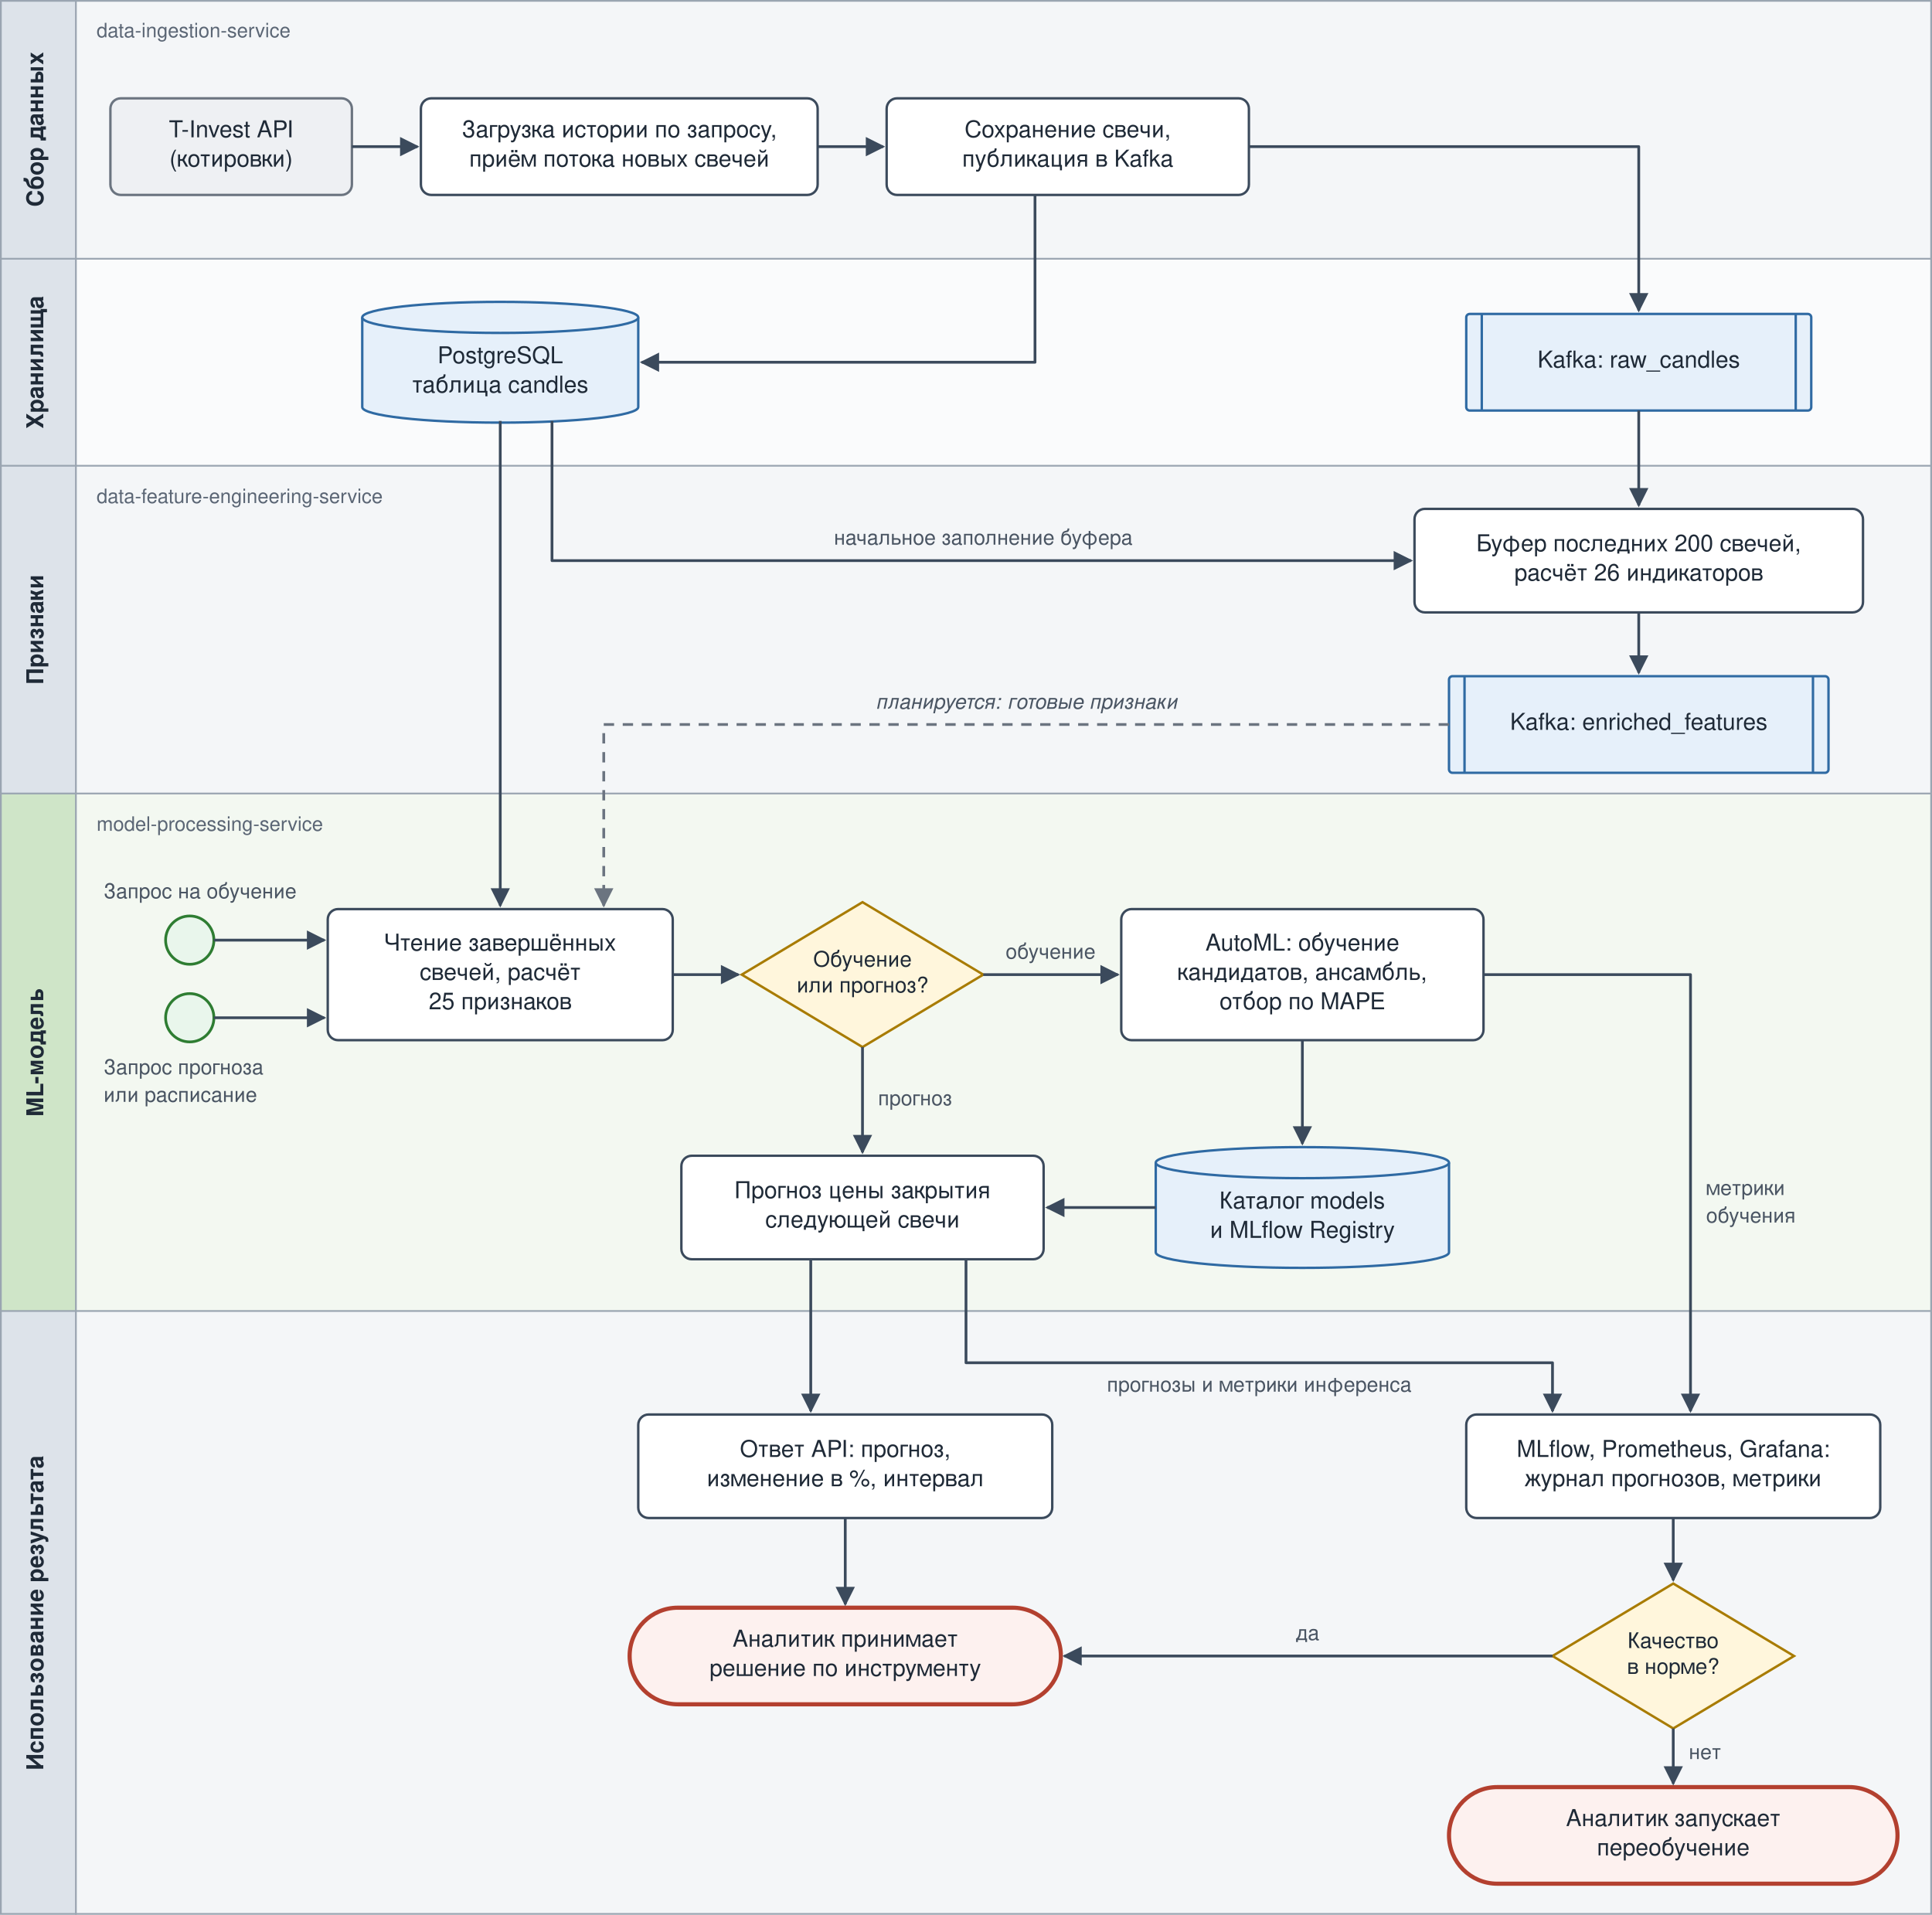
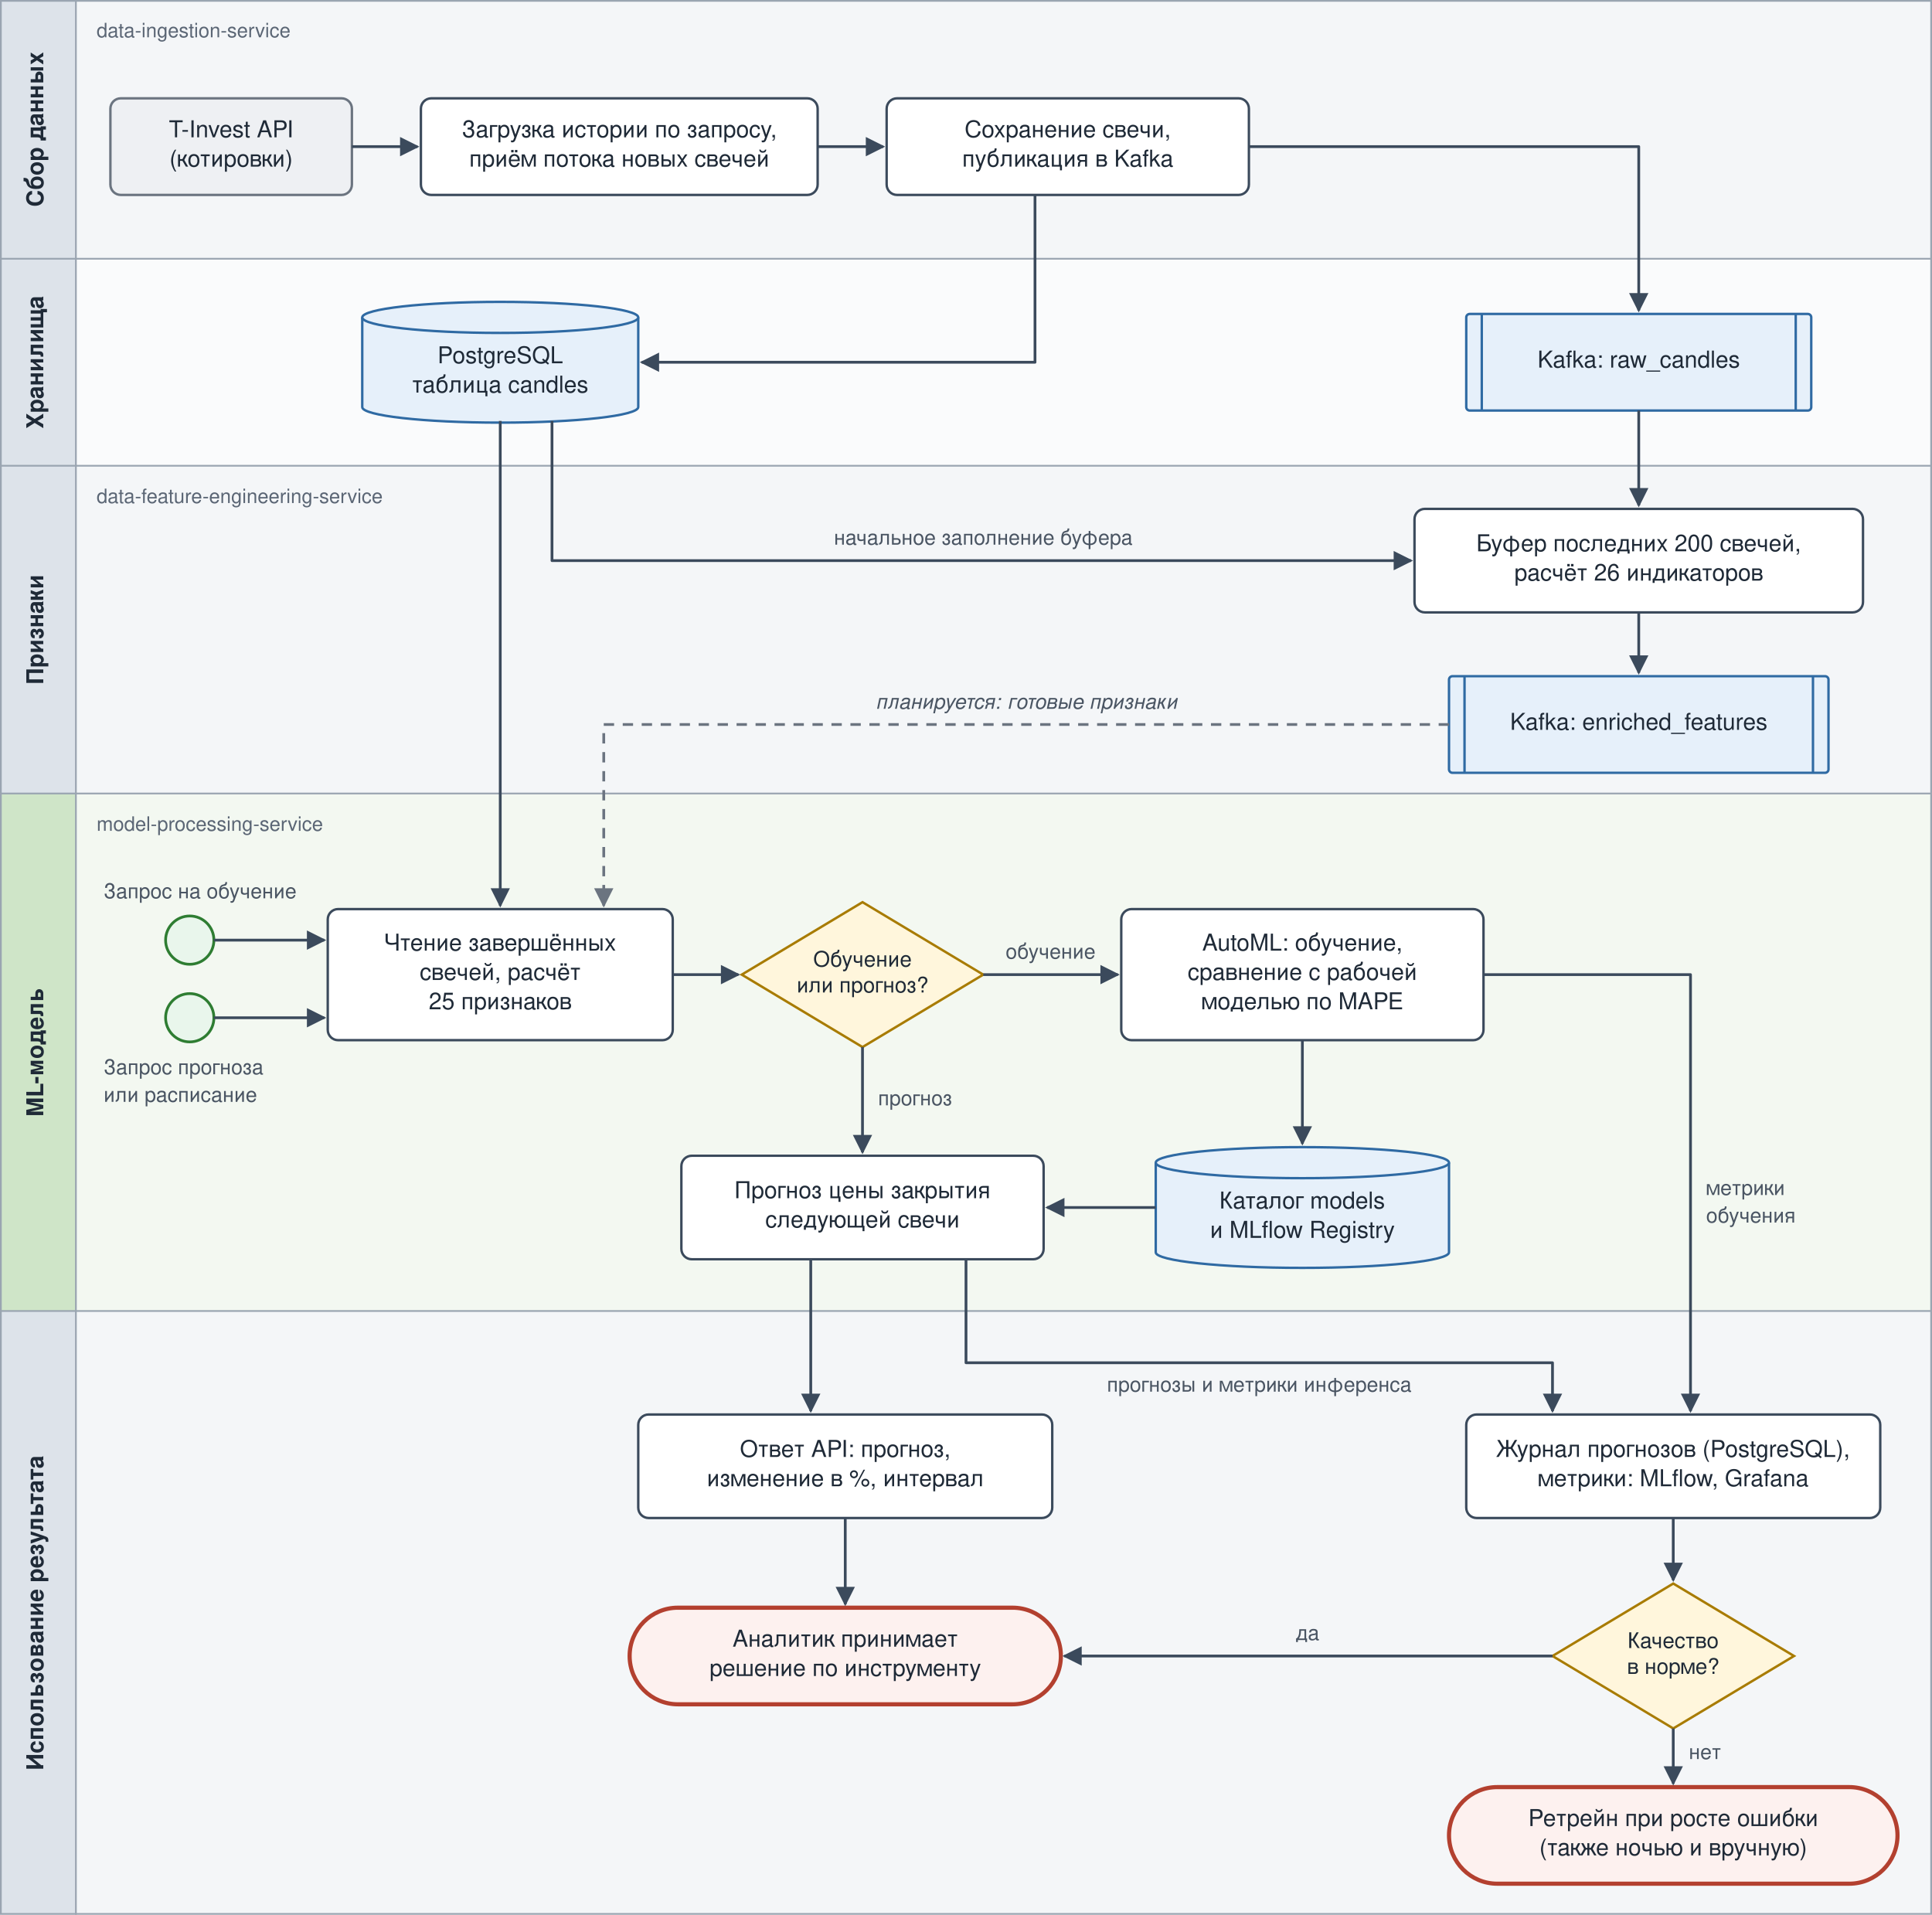
<svg xmlns="http://www.w3.org/2000/svg" viewBox="0 0 1120 1110" width="1120" height="1110" font-family="Helvetica, Arial, sans-serif">
  <defs>
    <marker id="a" viewBox="0 0 10 10" refX="9" refY="5" markerWidth="7" markerHeight="7" orient="auto-start-reverse">
      <path d="M0,0 L10,5 L0,10 z" fill="#3b4a5c" />
    </marker>
    <marker id="ad" viewBox="0 0 10 10" refX="9" refY="5" markerWidth="7" markerHeight="7" orient="auto-start-reverse">
      <path d="M0,0 L10,5 L0,10 z" fill="#6b7480" />
    </marker>
  </defs>
  <rect x="0" y="0" width="1120" height="150" fill="#f4f6f8" />
  <rect x="0" y="0" width="44" height="150" fill="#dde3ea" />
  <text transform="translate(22.0,75.0) rotate(-90)" font-size="13.5" font-weight="bold" text-anchor="middle" dominant-baseline="central" fill="#1f2a37">Сбор данных</text>
  <text x="56" y="19.0" font-size="11.5" text-anchor="start" dominant-baseline="central" font-weight="normal" fill="#5b6675">data-ingestion-service</text>
  <rect x="0" y="150" width="1120" height="120" fill="#fafbfc" />
  <rect x="0" y="150" width="44" height="120" fill="#dde3ea" />
  <text transform="translate(22.0,210.0) rotate(-90)" font-size="13.5" font-weight="bold" text-anchor="middle" dominant-baseline="central" fill="#1f2a37">Хранилища</text>
  <rect x="0" y="270" width="1120" height="190" fill="#f4f6f8" />
  <rect x="0" y="270" width="44" height="190" fill="#dde3ea" />
  <text transform="translate(22.0,365.0) rotate(-90)" font-size="13.5" font-weight="bold" text-anchor="middle" dominant-baseline="central" fill="#1f2a37">Признаки</text>
  <text x="56" y="289.0" font-size="11.5" text-anchor="start" dominant-baseline="central" font-weight="normal" fill="#5b6675">data-feature-engineering-service</text>
  <rect x="0" y="460" width="1120" height="300" fill="#f3f8f1" />
  <rect x="0" y="460" width="44" height="300" fill="#cfe5c8" />
  <text transform="translate(22.0,610.0) rotate(-90)" font-size="13.5" font-weight="bold" text-anchor="middle" dominant-baseline="central" fill="#1f2a37">ML-модель</text>
  <text x="56" y="479.0" font-size="11.5" text-anchor="start" dominant-baseline="central" font-weight="normal" fill="#5b6675">model-processing-service</text>
  <rect x="0" y="760" width="1120" height="350" fill="#f4f6f8" />
  <rect x="0" y="760" width="44" height="350" fill="#dde3ea" />
  <text transform="translate(22.0,935.0) rotate(-90)" font-size="13.5" font-weight="bold" text-anchor="middle" dominant-baseline="central" fill="#1f2a37">Использование результата</text>
  <line x1="0" y1="150" x2="1120" y2="150" stroke="#9aa5b1" stroke-width="1" />
  <line x1="0" y1="270" x2="1120" y2="270" stroke="#9aa5b1" stroke-width="1" />
  <line x1="0" y1="460" x2="1120" y2="460" stroke="#9aa5b1" stroke-width="1" />
  <line x1="0" y1="760" x2="1120" y2="760" stroke="#9aa5b1" stroke-width="1" />
  <line x1="44" y1="0" x2="44" y2="1110" stroke="#9aa5b1" stroke-width="1" />
  <rect x="0.5" y="0.5" width="1119" height="1109" fill="none" stroke="#9aa5b1" stroke-width="1" />
  <rect x="64" y="57" width="140" height="56" rx="6" fill="#eef0f3" stroke="#6b7480" stroke-width="1.4" />
  <text x="134.0" y="76.5" font-size="13.5" text-anchor="middle" dominant-baseline="central" font-weight="normal" fill="#1f2a37">T-Invest API</text>
  <text x="134.0" y="93.5" font-size="13.5" text-anchor="middle" dominant-baseline="central" font-weight="normal" fill="#1f2a37">(котировки)</text>
  <rect x="244" y="57" width="230" height="56" rx="6" fill="#ffffff" stroke="#3b4a5c" stroke-width="1.4" />
  <text x="359.0" y="76.5" font-size="13.5" text-anchor="middle" dominant-baseline="central" font-weight="normal" fill="#1f2a37">Загрузка истории по запросу,</text>
  <text x="359.0" y="93.5" font-size="13.5" text-anchor="middle" dominant-baseline="central" font-weight="normal" fill="#1f2a37">приём потока новых свечей</text>
  <rect x="514" y="57" width="210" height="56" rx="6" fill="#ffffff" stroke="#3b4a5c" stroke-width="1.4" />
  <text x="619.0" y="76.5" font-size="13.5" text-anchor="middle" dominant-baseline="central" font-weight="normal" fill="#1f2a37">Сохранение свечи,</text>
  <text x="619.0" y="93.5" font-size="13.5" text-anchor="middle" dominant-baseline="central" font-weight="normal" fill="#1f2a37">публикация в Kafka</text>
  <path d="M204,85 L242,85" fill="none" stroke="#3b4a5c" stroke-width="1.6" stroke-linejoin="round" marker-end="url(#a)" />
  <path d="M474,85 L512,85" fill="none" stroke="#3b4a5c" stroke-width="1.6" stroke-linejoin="round" marker-end="url(#a)" />
  <path d="M210,184 V236 A80.0,9 0 0 0 370,236 V184" fill="#e6f0fa" stroke="#2f6aa3" stroke-width="1.4" />
  <ellipse cx="290.0" cy="184" rx="80.0" ry="9" fill="#e6f0fa" stroke="#2f6aa3" stroke-width="1.4" />
  <text x="290.0" y="207.5" font-size="13.5" text-anchor="middle" dominant-baseline="central" font-weight="normal" fill="#1f2a37">PostgreSQL</text>
  <text x="290.0" y="224.5" font-size="13.5" text-anchor="middle" dominant-baseline="central" font-weight="normal" fill="#1f2a37">таблица candles</text>
  <rect x="850" y="182" width="200" height="56" rx="2" fill="#e6f0fa" stroke="#2f6aa3" stroke-width="1.4" />
  <text x="950.0" y="210.0" font-size="13.5" text-anchor="middle" dominant-baseline="central" font-weight="normal" fill="#1f2a37">Kafka: raw_candles</text>
  <line x1="859" y1="182" x2="859" y2="238" stroke="#2f6aa3" stroke-width="1.4" />
  <line x1="1041" y1="182" x2="1041" y2="238" stroke="#2f6aa3" stroke-width="1.4" />
  <path d="M600,113 L600,210 L372,210" fill="none" stroke="#3b4a5c" stroke-width="1.6" stroke-linejoin="round" marker-end="url(#a)" />
  <path d="M724,85 L950,85 L950,180" fill="none" stroke="#3b4a5c" stroke-width="1.6" stroke-linejoin="round" marker-end="url(#a)" />
  <rect x="820" y="295" width="260" height="60" rx="6" fill="#ffffff" stroke="#3b4a5c" stroke-width="1.4" />
  <text x="950.0" y="316.5" font-size="13.5" text-anchor="middle" dominant-baseline="central" font-weight="normal" fill="#1f2a37">Буфер последних 200 свечей,</text>
  <text x="950.0" y="333.5" font-size="13.5" text-anchor="middle" dominant-baseline="central" font-weight="normal" fill="#1f2a37">расчёт 26 индикаторов</text>
  <rect x="840" y="392" width="220" height="56" rx="2" fill="#e6f0fa" stroke="#2f6aa3" stroke-width="1.4" />
  <text x="950.0" y="420.0" font-size="13.5" text-anchor="middle" dominant-baseline="central" font-weight="normal" fill="#1f2a37">Kafka: enriched_features</text>
  <line x1="849" y1="392" x2="849" y2="448" stroke="#2f6aa3" stroke-width="1.4" />
  <line x1="1051" y1="392" x2="1051" y2="448" stroke="#2f6aa3" stroke-width="1.4" />
  <path d="M950,238 L950,293" fill="none" stroke="#3b4a5c" stroke-width="1.6" stroke-linejoin="round" marker-end="url(#a)" />
  <path d="M950,355 L950,390" fill="none" stroke="#3b4a5c" stroke-width="1.6" stroke-linejoin="round" marker-end="url(#a)" />
  <path d="M320,244 L320,325 L818,325" fill="none" stroke="#3b4a5c" stroke-width="1.6" stroke-linejoin="round" marker-end="url(#a)" />
  <text x="570" y="313.0" font-size="12" text-anchor="middle" dominant-baseline="central" font-weight="normal" fill="#4a5563">начальное заполнение буфера</text>
  <path d="M840,420 L350,420 L350,525" fill="none" stroke="#6b7480" stroke-width="1.6" stroke-linejoin="round" stroke-dasharray="6 5" marker-end="url(#ad)" />
  <text x="595" y="407.0" font-size="12" text-anchor="middle" dominant-baseline="central" font-weight="normal" fill="#4a5563" font-style="italic">планируется: готовые признаки</text>
  <circle cx="110" cy="545" r="14" fill="#e9f6ec" stroke="#2e7d32" stroke-width="1.6" />
  <circle cx="110" cy="590" r="14" fill="#e9f6ec" stroke="#2e7d32" stroke-width="1.6" />
  <text x="60" y="518.0" font-size="12" text-anchor="start" dominant-baseline="central" font-weight="normal" fill="#4a5563">Запрос на обучение</text>
  <text x="60" y="620.0" font-size="12" text-anchor="start" dominant-baseline="central" font-weight="normal" fill="#4a5563">Запрос прогноза</text>
  <text x="60" y="636.0" font-size="12" text-anchor="start" dominant-baseline="central" font-weight="normal" fill="#4a5563">или расписание</text>
  <rect x="190" y="527" width="200" height="76" rx="6" fill="#ffffff" stroke="#3b4a5c" stroke-width="1.4" />
  <text x="290.0" y="548.0" font-size="13.5" text-anchor="middle" dominant-baseline="central" font-weight="normal" fill="#1f2a37">Чтение завершённых</text>
  <text x="290.0" y="565.0" font-size="13.5" text-anchor="middle" dominant-baseline="central" font-weight="normal" fill="#1f2a37">свечей, расчёт</text>
  <text x="290.0" y="582.0" font-size="13.5" text-anchor="middle" dominant-baseline="central" font-weight="normal" fill="#1f2a37">25 признаков</text>
  <path d="M124,545 L188,545" fill="none" stroke="#3b4a5c" stroke-width="1.6" stroke-linejoin="round" marker-end="url(#a)" />
  <path d="M124,590 L188,590" fill="none" stroke="#3b4a5c" stroke-width="1.6" stroke-linejoin="round" marker-end="url(#a)" />
  <path d="M290,244 L290,525" fill="none" stroke="#3b4a5c" stroke-width="1.6" stroke-linejoin="round" marker-end="url(#a)" />
  <polygon points="500,523.0 570.0,565 500,607.0 430.0,565" fill="#fff6dc" stroke="#a87b00" stroke-width="1.4" />
  <text x="500" y="557.5" font-size="12.5" text-anchor="middle" dominant-baseline="central" font-weight="normal" fill="#1f2a37">Обучение</text>
  <text x="500" y="572.5" font-size="12.5" text-anchor="middle" dominant-baseline="central" font-weight="normal" fill="#1f2a37">или прогноз?</text>
  <path d="M390,565 L428,565" fill="none" stroke="#3b4a5c" stroke-width="1.6" stroke-linejoin="round" marker-end="url(#a)" />
  <rect x="650" y="527" width="210" height="76" rx="6" fill="#ffffff" stroke="#3b4a5c" stroke-width="1.4" />
-   <text x="755.0" y="548.0" font-size="13.5" text-anchor="middle" dominant-baseline="central" font-weight="normal" fill="#1f2a37">AutoML: обучение</text>
-   <text x="755.0" y="565.0" font-size="13.5" text-anchor="middle" dominant-baseline="central" font-weight="normal" fill="#1f2a37">кандидатов, ансамбль,</text>
-   <text x="755.0" y="582.0" font-size="13.5" text-anchor="middle" dominant-baseline="central" font-weight="normal" fill="#1f2a37">отбор по MAPE</text>
+   <text x="755.0" y="548.0" font-size="13.5" text-anchor="middle" dominant-baseline="central" font-weight="normal" fill="#1f2a37">AutoML: обучение,</text>
+   <text x="755.0" y="565.0" font-size="13.5" text-anchor="middle" dominant-baseline="central" font-weight="normal" fill="#1f2a37">сравнение с рабочей</text>
+   <text x="755.0" y="582.0" font-size="13.5" text-anchor="middle" dominant-baseline="central" font-weight="normal" fill="#1f2a37">моделью по MAPE</text>
  <path d="M570,565 L648,565" fill="none" stroke="#3b4a5c" stroke-width="1.6" stroke-linejoin="round" marker-end="url(#a)" />
  <text x="609" y="553.0" font-size="12" text-anchor="middle" dominant-baseline="central" font-weight="normal" fill="#4a5563">обучение</text>
  <path d="M670,674 V726 A85.0,9 0 0 0 840,726 V674" fill="#e6f0fa" stroke="#2f6aa3" stroke-width="1.4" />
  <ellipse cx="755.0" cy="674" rx="85.0" ry="9" fill="#e6f0fa" stroke="#2f6aa3" stroke-width="1.4" />
  <text x="755.0" y="697.5" font-size="13.5" text-anchor="middle" dominant-baseline="central" font-weight="normal" fill="#1f2a37">Каталог models</text>
  <text x="755.0" y="714.5" font-size="13.5" text-anchor="middle" dominant-baseline="central" font-weight="normal" fill="#1f2a37">и MLflow Registry</text>
  <path d="M755,603 L755,663" fill="none" stroke="#3b4a5c" stroke-width="1.6" stroke-linejoin="round" marker-end="url(#a)" />
  <rect x="395" y="670" width="210" height="60" rx="6" fill="#ffffff" stroke="#3b4a5c" stroke-width="1.4" />
  <text x="500.0" y="691.5" font-size="13.5" text-anchor="middle" dominant-baseline="central" font-weight="normal" fill="#1f2a37">Прогноз цены закрытия</text>
  <text x="500.0" y="708.5" font-size="13.5" text-anchor="middle" dominant-baseline="central" font-weight="normal" fill="#1f2a37">следующей свечи</text>
  <path d="M500,607 L500,668" fill="none" stroke="#3b4a5c" stroke-width="1.6" stroke-linejoin="round" marker-end="url(#a)" />
  <text x="509" y="638.0" font-size="12" text-anchor="start" dominant-baseline="central" font-weight="normal" fill="#4a5563">прогноз</text>
  <path d="M670,700 L607,700" fill="none" stroke="#3b4a5c" stroke-width="1.6" stroke-linejoin="round" marker-end="url(#a)" />
  <rect x="370" y="820" width="240" height="60" rx="6" fill="#ffffff" stroke="#3b4a5c" stroke-width="1.4" />
  <text x="490.0" y="841.5" font-size="13.5" text-anchor="middle" dominant-baseline="central" font-weight="normal" fill="#1f2a37">Ответ API: прогноз,</text>
  <text x="490.0" y="858.5" font-size="13.5" text-anchor="middle" dominant-baseline="central" font-weight="normal" fill="#1f2a37">изменение в %, интервал</text>
  <rect x="850" y="820" width="240" height="60" rx="6" fill="#ffffff" stroke="#3b4a5c" stroke-width="1.4" />
-   <text x="970.0" y="841.5" font-size="13.5" text-anchor="middle" dominant-baseline="central" font-weight="normal" fill="#1f2a37">MLflow, Prometheus, Grafana:</text>
-   <text x="970.0" y="858.5" font-size="13.5" text-anchor="middle" dominant-baseline="central" font-weight="normal" fill="#1f2a37">журнал прогнозов, метрики</text>
+   <text x="970.0" y="841.5" font-size="13.5" text-anchor="middle" dominant-baseline="central" font-weight="normal" fill="#1f2a37">Журнал прогнозов (PostgreSQL),</text>
+   <text x="970.0" y="858.5" font-size="13.5" text-anchor="middle" dominant-baseline="central" font-weight="normal" fill="#1f2a37">метрики: MLflow, Grafana</text>
  <path d="M470,730 L470,818" fill="none" stroke="#3b4a5c" stroke-width="1.6" stroke-linejoin="round" marker-end="url(#a)" />
  <path d="M560,730 L560,790 L900,790 L900,818" fill="none" stroke="#3b4a5c" stroke-width="1.6" stroke-linejoin="round" marker-end="url(#a)" />
  <text x="730" y="804.0" font-size="12" text-anchor="middle" dominant-baseline="central" font-weight="normal" fill="#4a5563">прогнозы и метрики инференса</text>
  <path d="M860,565 L980,565 L980,818" fill="none" stroke="#3b4a5c" stroke-width="1.6" stroke-linejoin="round" marker-end="url(#a)" />
  <text x="989" y="690.0" font-size="12" text-anchor="start" dominant-baseline="central" font-weight="normal" fill="#4a5563">метрики</text>
  <text x="989" y="706.0" font-size="12" text-anchor="start" dominant-baseline="central" font-weight="normal" fill="#4a5563">обучения</text>
  <rect x="365" y="932" width="250" height="56" rx="28.0" fill="#fdf1ef" stroke="#b3402f" stroke-width="2.4" />
  <text x="490.0" y="951.5" font-size="13.5" text-anchor="middle" dominant-baseline="central" font-weight="normal" fill="#1f2a37">Аналитик принимает</text>
  <text x="490.0" y="968.5" font-size="13.5" text-anchor="middle" dominant-baseline="central" font-weight="normal" fill="#1f2a37">решение по инструменту</text>
  <path d="M490,880 L490,930" fill="none" stroke="#3b4a5c" stroke-width="1.6" stroke-linejoin="round" marker-end="url(#a)" />
  <polygon points="970,918.0 1040.0,960 970,1002.0 900.0,960" fill="#fff6dc" stroke="#a87b00" stroke-width="1.4" />
  <text x="970" y="952.5" font-size="12.5" text-anchor="middle" dominant-baseline="central" font-weight="normal" fill="#1f2a37">Качество</text>
  <text x="970" y="967.5" font-size="12.5" text-anchor="middle" dominant-baseline="central" font-weight="normal" fill="#1f2a37">в норме?</text>
  <path d="M970,880 L970,916" fill="none" stroke="#3b4a5c" stroke-width="1.6" stroke-linejoin="round" marker-end="url(#a)" />
  <path d="M900,960 L617,960" fill="none" stroke="#3b4a5c" stroke-width="1.6" stroke-linejoin="round" marker-end="url(#a)" />
  <text x="758" y="948.0" font-size="12" text-anchor="middle" dominant-baseline="central" font-weight="normal" fill="#4a5563">да</text>
  <rect x="840" y="1036" width="260" height="56" rx="28.0" fill="#fdf1ef" stroke="#b3402f" stroke-width="2.4" />
-   <text x="970.0" y="1055.5" font-size="13.5" text-anchor="middle" dominant-baseline="central" font-weight="normal" fill="#1f2a37">Аналитик запускает</text>
-   <text x="970.0" y="1072.5" font-size="13.5" text-anchor="middle" dominant-baseline="central" font-weight="normal" fill="#1f2a37">переобучение</text>
+   <text x="970.0" y="1055.5" font-size="13.5" text-anchor="middle" dominant-baseline="central" font-weight="normal" fill="#1f2a37">Ретрейн при росте ошибки</text>
+   <text x="970.0" y="1072.5" font-size="13.5" text-anchor="middle" dominant-baseline="central" font-weight="normal" fill="#1f2a37">(также ночью и вручную)</text>
  <path d="M970,1002 L970,1034" fill="none" stroke="#3b4a5c" stroke-width="1.6" stroke-linejoin="round" marker-end="url(#a)" />
  <text x="979" y="1017.0" font-size="12" text-anchor="start" dominant-baseline="central" font-weight="normal" fill="#4a5563">нет</text>
</svg>
